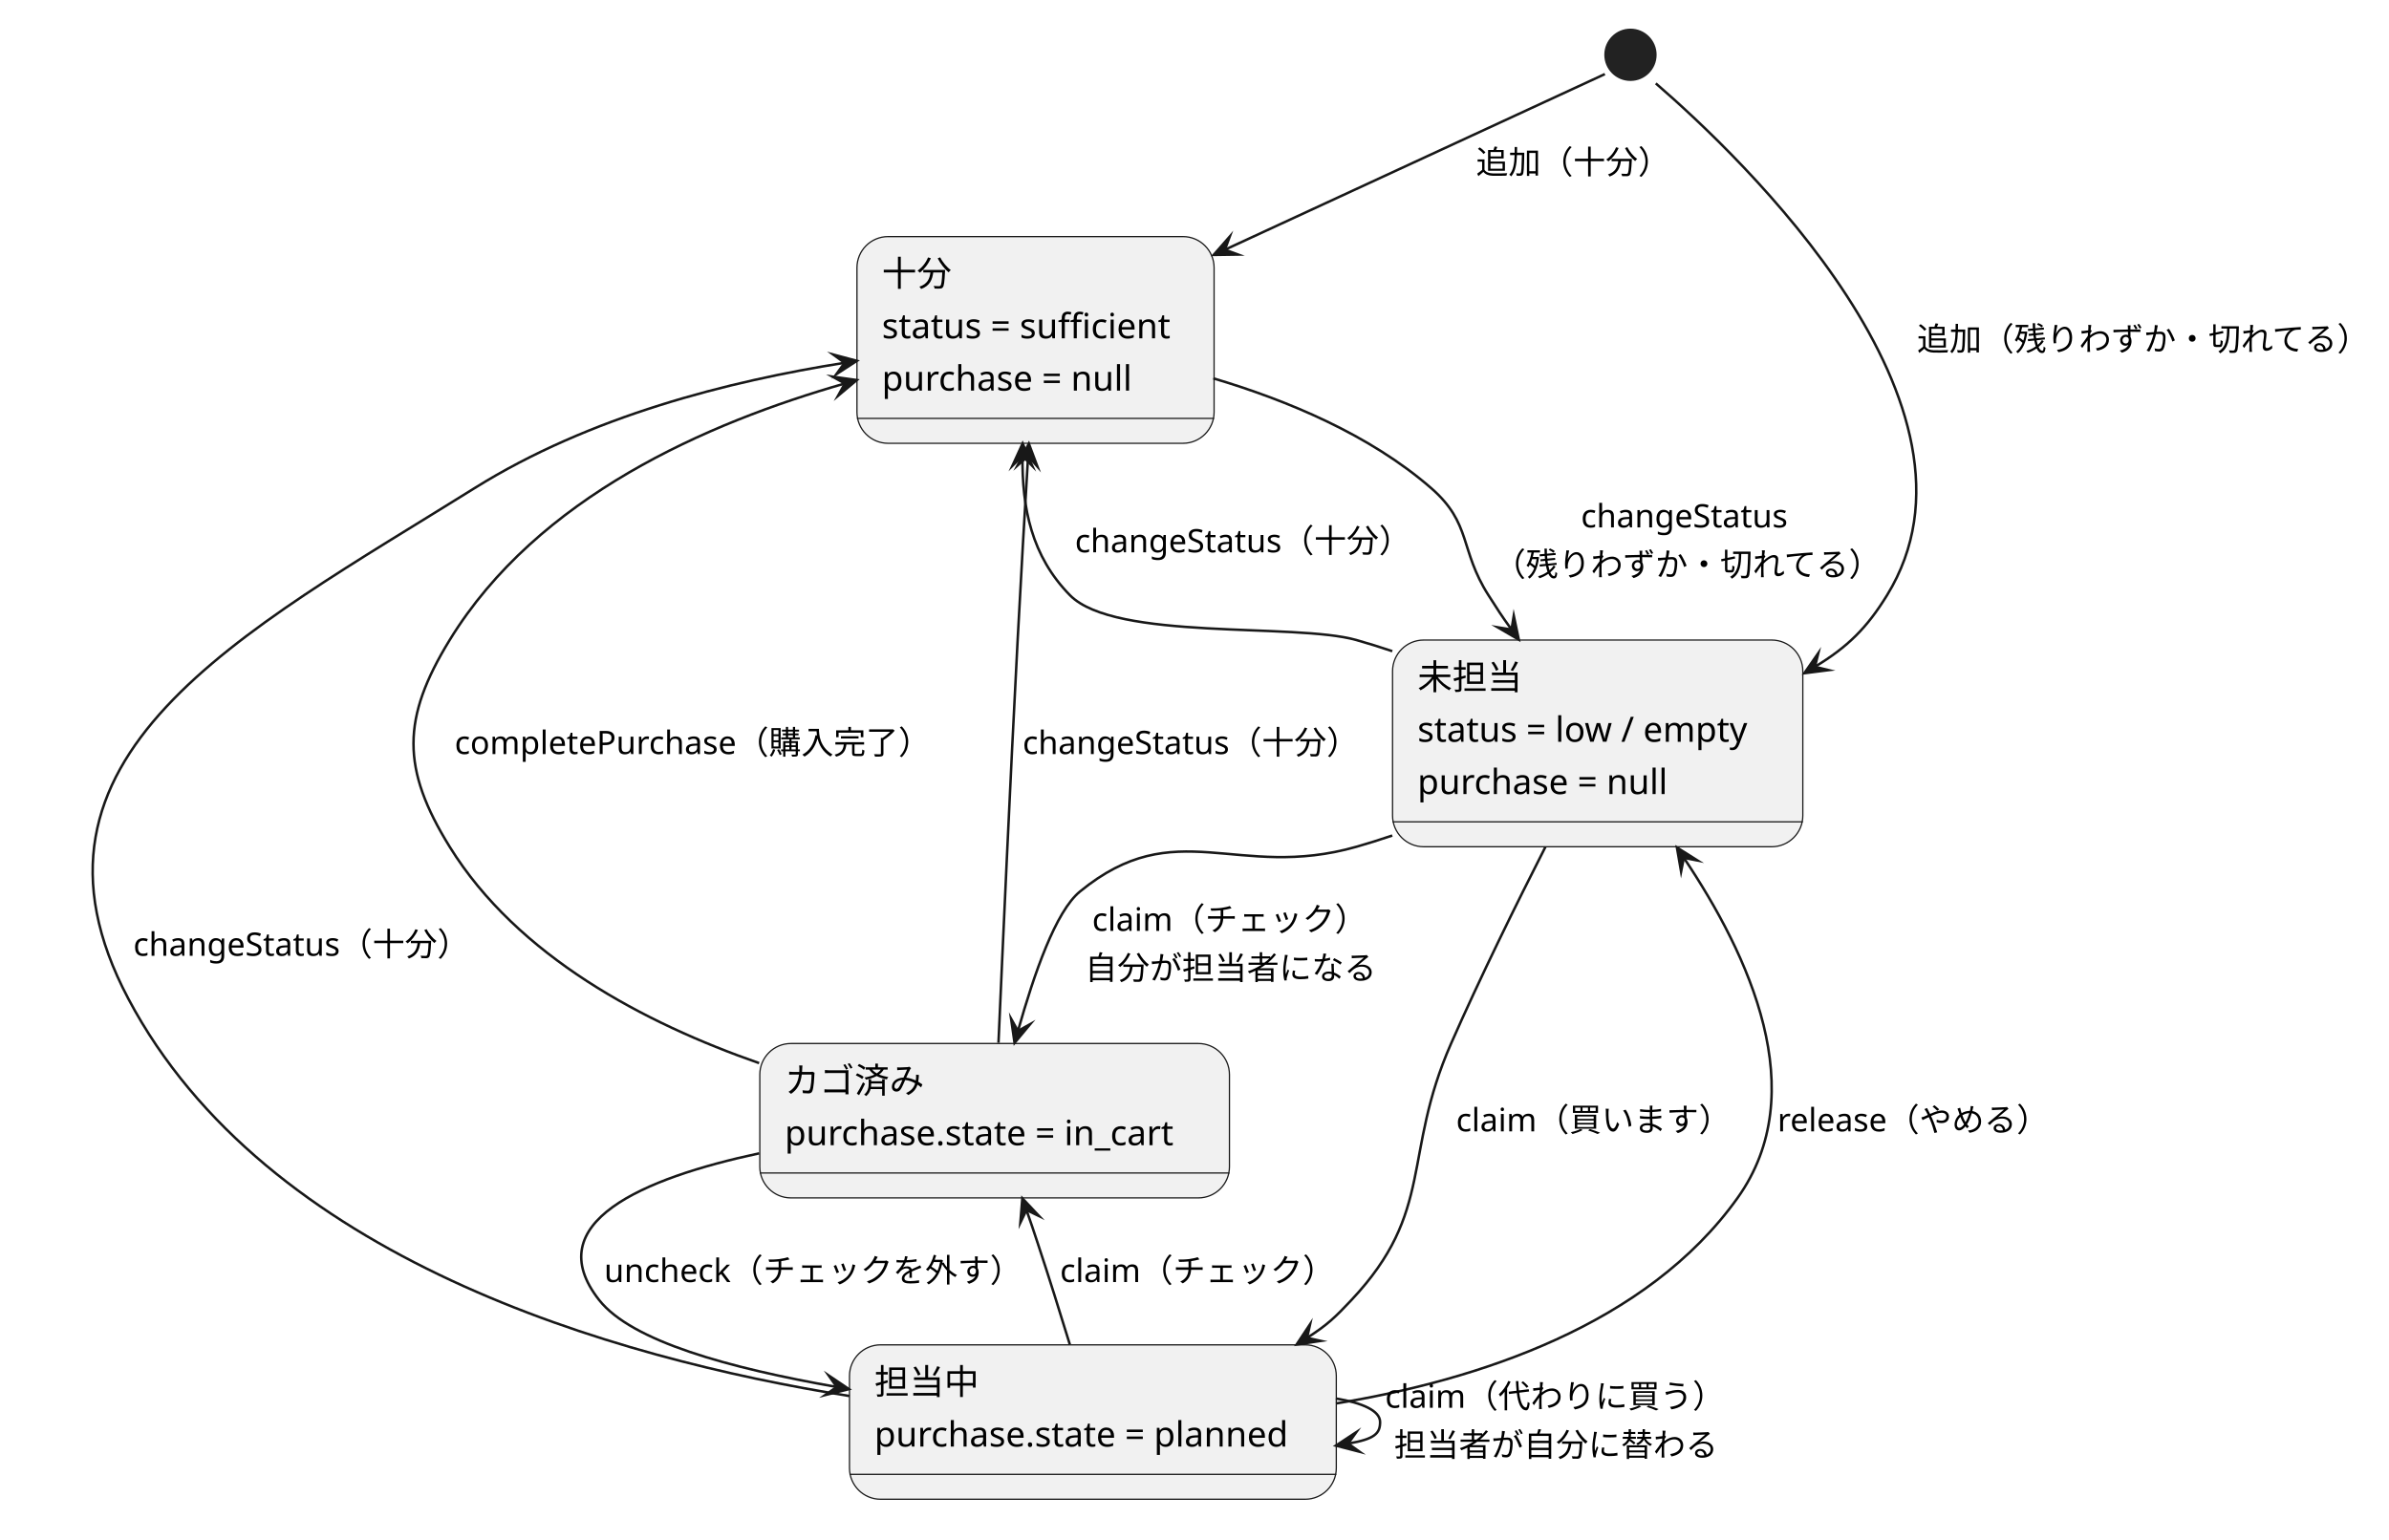
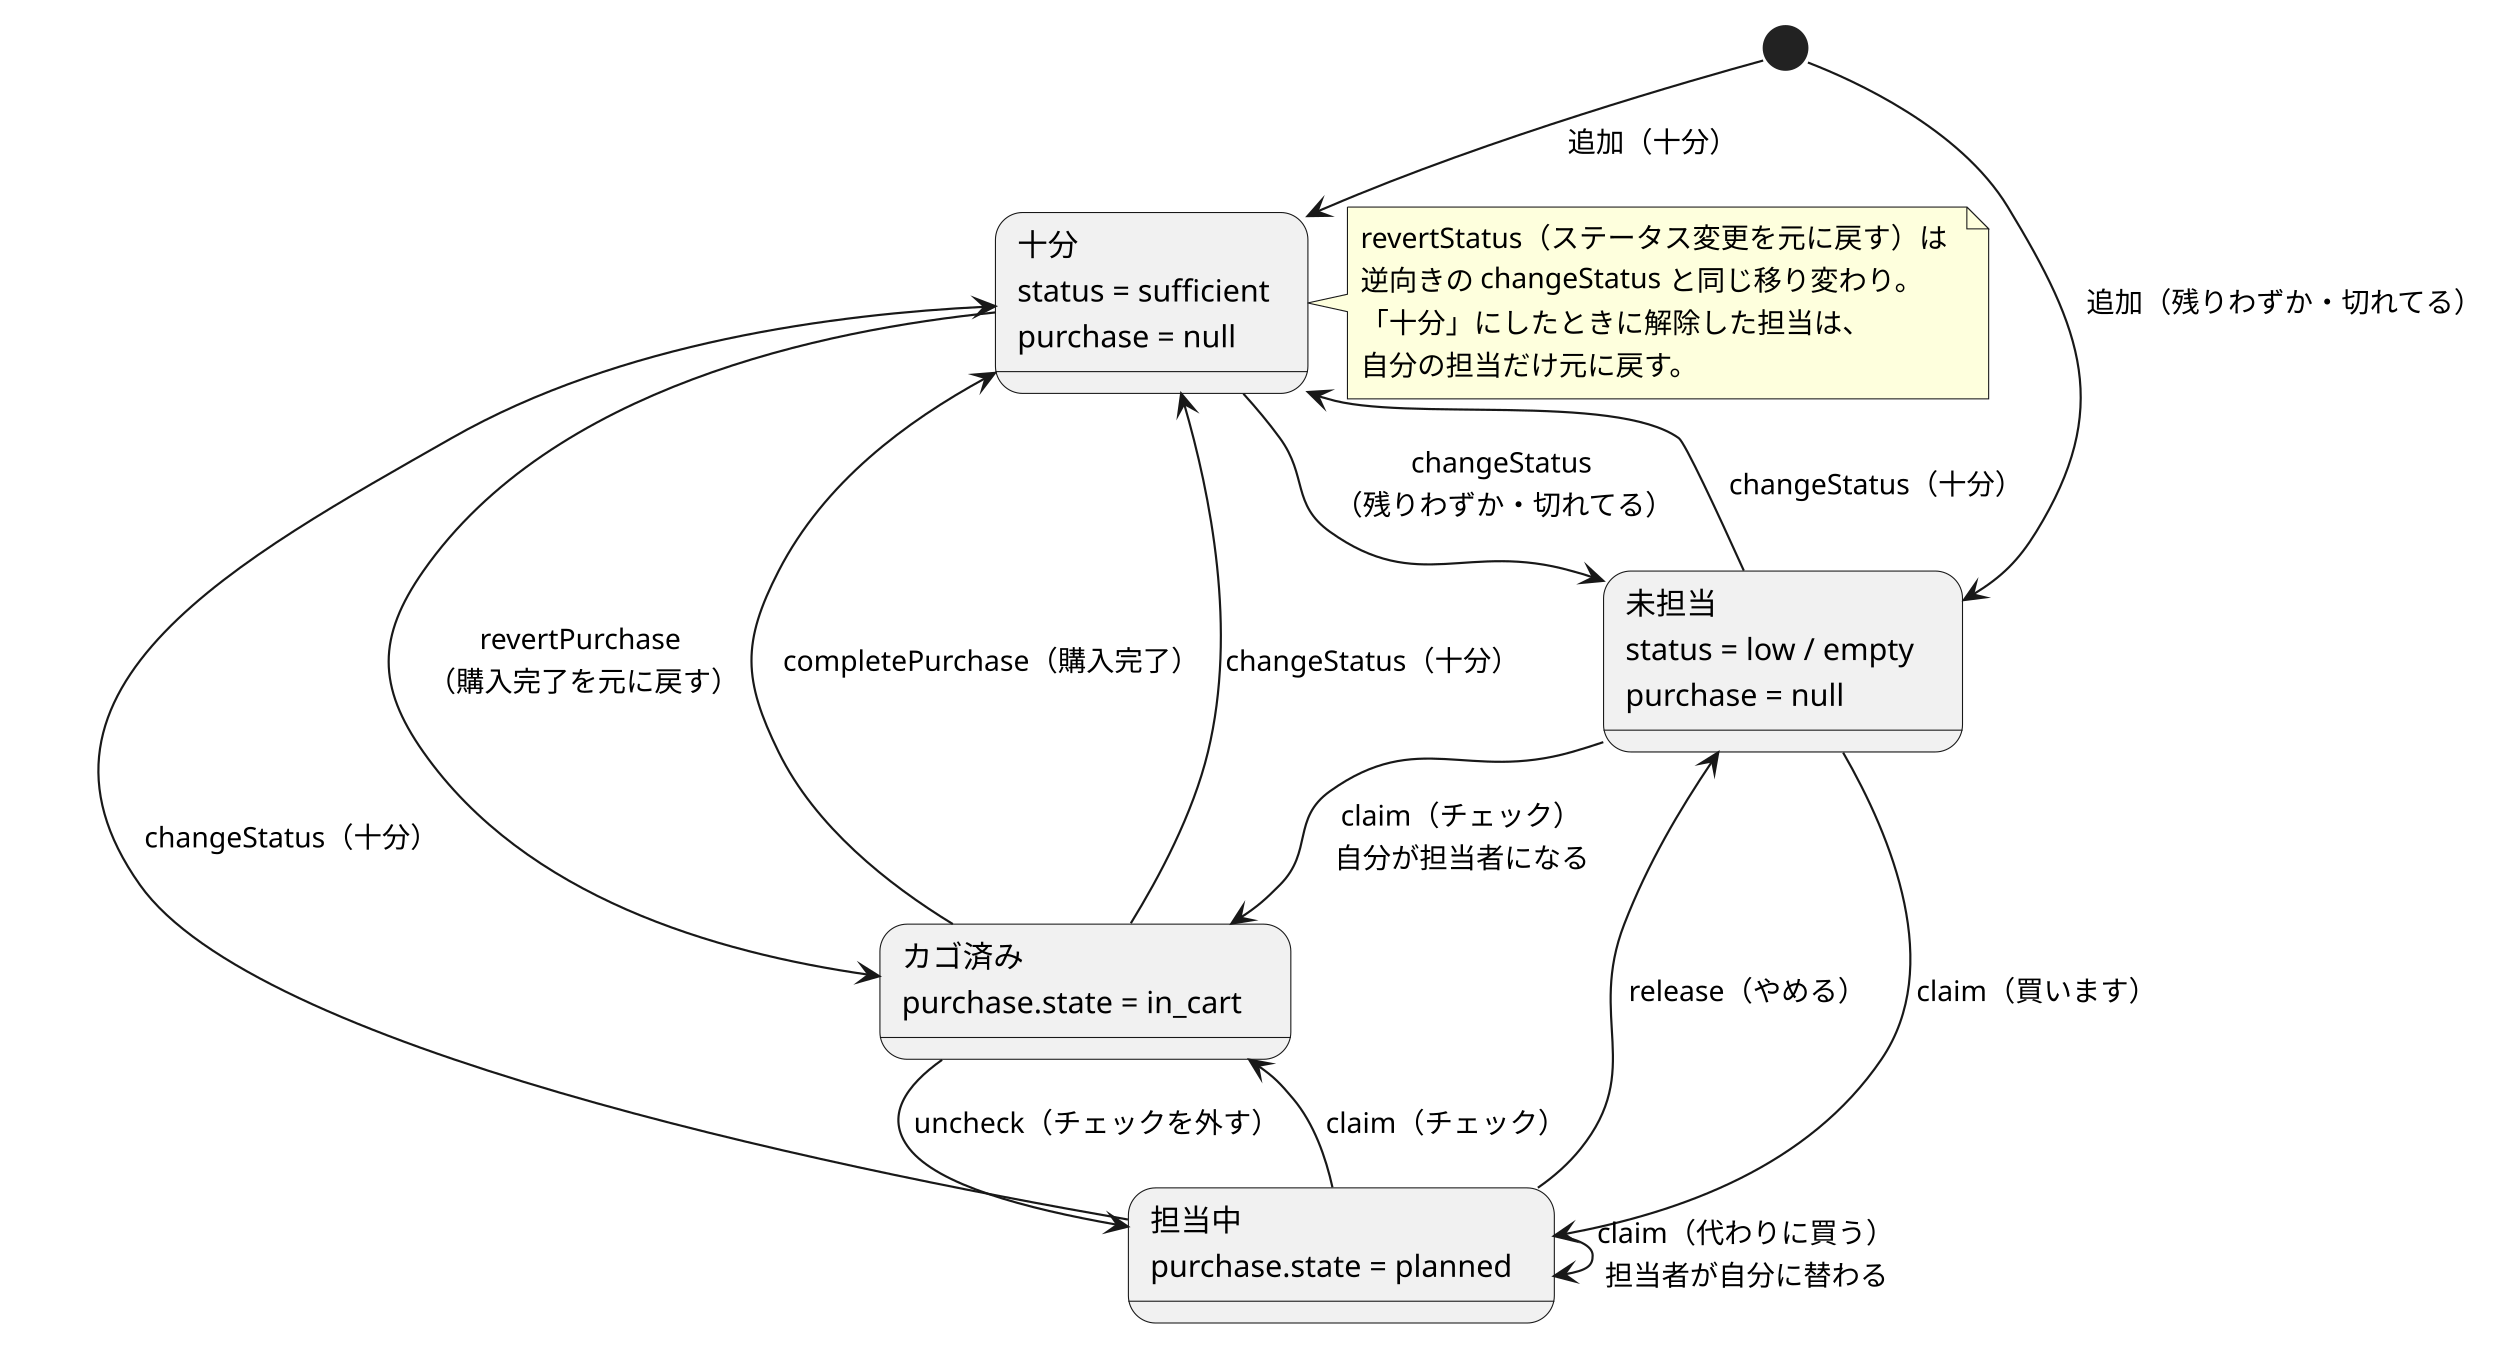
- <svg xmlns="http://www.w3.org/2000/svg" version="1.1" data-diagram-type="STATE" style="width:959px;height:618px;background:#FFFFFF;" width="959px" height="618px" viewBox="0 0 959 618" zoomAndPan="magnify" preserveAspectRatio="none" contentStyleType="text/css">
+ <svg xmlns="http://www.w3.org/2000/svg" version="1.1" data-diagram-type="STATE" style="width:1147px;height:623px;background:#FFFFFF;" width="1147px" height="623px" viewBox="0 0 1147 623" zoomAndPan="magnify" preserveAspectRatio="none" contentStyleType="text/css">
  <defs />
  <g font-family="sans-serif" lengthAdjust="spacing">
    <g class="entity" data-qualified-name="Sufficient" id="ent0001" data-source-line="5">
-       <rect x="344.004" y="95" width="143.361" height="83" fill="#F1F1F1" style="stroke:#181818;stroke-width:0.5;" rx="12.5" ry="12.5" />
-       <line x1="344.004" y1="168" x2="487.365" y2="168" style="stroke:#181818;stroke-width:0.5;" />
-       <text x="354.004" y="114.841" fill="#000" font-size="14" textLength="28" font-family="'Meiryo'">十分</text>
-       <text x="354.004" y="135.841" fill="#000" font-size="14" textLength="123.361" font-family="'Meiryo'">status = sufficient</text>
-       <text x="354.004" y="156.841" fill="#000" font-size="14" textLength="107.064" font-family="'Meiryo'">purchase = null</text>
+       <rect x="456.71" y="97.5" width="143.361" height="83" fill="#F1F1F1" style="stroke:#181818;stroke-width:0.5;" rx="12.5" ry="12.5" />
+       <line x1="456.71" y1="170.5" x2="600.071" y2="170.5" style="stroke:#181818;stroke-width:0.5;" />
+       <text x="466.71" y="117.341" fill="#000" font-size="14" textLength="28" font-family="'Meiryo'">十分</text>
+       <text x="466.71" y="138.341" fill="#000" font-size="14" textLength="123.361" font-family="'Meiryo'">status = sufficient</text>
+       <text x="466.71" y="159.341" fill="#000" font-size="14" textLength="107.064" font-family="'Meiryo'">purchase = null</text>
    </g>
    <g class="entity" data-qualified-name="Open" id="ent0002" data-source-line="6">
-       <rect x="559.004" y="257" width="164.689" height="83" fill="#F1F1F1" style="stroke:#181818;stroke-width:0.5;" rx="12.5" ry="12.5" />
-       <line x1="559.004" y1="330" x2="723.694" y2="330" style="stroke:#181818;stroke-width:0.5;" />
-       <text x="569.004" y="276.841" fill="#000" font-size="14" textLength="42" font-family="'Meiryo'">未担当</text>
-       <text x="569.004" y="297.841" fill="#000" font-size="14" textLength="144.689" font-family="'Meiryo'">status = low / empty</text>
-       <text x="569.004" y="318.841" fill="#000" font-size="14" textLength="107.064" font-family="'Meiryo'">purchase = null</text>
+       <rect x="735.71" y="262" width="164.689" height="83" fill="#F1F1F1" style="stroke:#181818;stroke-width:0.5;" rx="12.5" ry="12.5" />
+       <line x1="735.71" y1="335" x2="900.399" y2="335" style="stroke:#181818;stroke-width:0.5;" />
+       <text x="745.71" y="281.841" fill="#000" font-size="14" textLength="42" font-family="'Meiryo'">未担当</text>
+       <text x="745.71" y="302.841" fill="#000" font-size="14" textLength="144.689" font-family="'Meiryo'">status = low / empty</text>
+       <text x="745.71" y="323.841" fill="#000" font-size="14" textLength="107.064" font-family="'Meiryo'">purchase = null</text>
    </g>
    <g class="entity" data-qualified-name="Planned" id="ent0003" data-source-line="7">
-       <rect x="341.004" y="540" width="195.417" height="62" fill="#F1F1F1" style="stroke:#181818;stroke-width:0.5;" rx="12.5" ry="12.5" />
-       <line x1="341.004" y1="592" x2="536.421" y2="592" style="stroke:#181818;stroke-width:0.5;" />
-       <text x="351.004" y="559.841" fill="#000" font-size="14" textLength="42" font-family="'Meiryo'">担当中</text>
-       <text x="351.004" y="580.841" fill="#000" font-size="14" textLength="175.417" font-family="'Meiryo'">purchase.state = planned</text>
+       <rect x="517.71" y="545" width="195.417" height="62" fill="#F1F1F1" style="stroke:#181818;stroke-width:0.5;" rx="12.5" ry="12.5" />
+       <line x1="517.71" y1="597" x2="713.127" y2="597" style="stroke:#181818;stroke-width:0.5;" />
+       <text x="527.71" y="564.841" fill="#000" font-size="14" textLength="42" font-family="'Meiryo'">担当中</text>
+       <text x="527.71" y="585.841" fill="#000" font-size="14" textLength="175.417" font-family="'Meiryo'">purchase.state = planned</text>
    </g>
    <g class="entity" data-qualified-name="InCart" id="ent0004" data-source-line="8">
-       <rect x="305.004" y="419" width="188.526" height="62" fill="#F1F1F1" style="stroke:#181818;stroke-width:0.5;" rx="12.5" ry="12.5" />
-       <line x1="305.004" y1="471" x2="493.53" y2="471" style="stroke:#181818;stroke-width:0.5;" />
-       <text x="315.004" y="438.841" fill="#000" font-size="14" textLength="56" font-family="'Meiryo'">カゴ済み</text>
-       <text x="315.004" y="459.841" fill="#000" font-size="14" textLength="168.526" font-family="'Meiryo'">purchase.state = in_cart</text>
+       <rect x="403.71" y="424" width="188.526" height="62" fill="#F1F1F1" style="stroke:#181818;stroke-width:0.5;" rx="12.5" ry="12.5" />
+       <line x1="403.71" y1="476" x2="592.236" y2="476" style="stroke:#181818;stroke-width:0.5;" />
+       <text x="413.71" y="443.841" fill="#000" font-size="14" textLength="56" font-family="'Meiryo'">カゴ済み</text>
+       <text x="413.71" y="464.841" fill="#000" font-size="14" textLength="168.526" font-family="'Meiryo'">purchase.state = in_cart</text>
    </g>
    <g class="start_entity" data-qualified-name=".start." id="ent0005" data-source-line="10">
-       <ellipse cx="654.504" cy="22" rx="10" ry="10" fill="#222" style="stroke:#222;stroke-width:1;" />
+       <ellipse cx="819.21" cy="22" rx="10" ry="10" fill="#222" style="stroke:#222;stroke-width:1;" />
+     </g>
+     <g class="entity" data-qualified-name="GMN20" id="ent0021" data-source-line="29">
+       <path d="M618.21,95 L618.21,135 L599.958,139 L618.21,143 L618.21,183 A0,0 0 0 0 618.21,183 L912.394,183 A0,0 0 0 0 912.394,183 L912.394,105 L902.394,95 L618.21,95 A0,0 0 0 0 618.21,95" style="stroke:#181818;stroke-width:0.5;" fill="#FEFFDD" />
+       <path d="M902.394,95 L902.394,105 L912.394,105 L902.394,95" style="stroke:#181818;stroke-width:0.5;" fill="#FEFFDD" />
+       <text x="624.21" y="113.781" fill="#000" font-size="13" textLength="273.184" font-family="'Meiryo'">revertStatus（ステータス変更を元に戻す）は</text>
+       <text x="624.21" y="133.281" fill="#000" font-size="13" textLength="263.586" font-family="'Meiryo'">逆向きの changeStatus と同じ移り変わり。</text>
+       <text x="624.21" y="152.781" fill="#000" font-size="13" textLength="234" font-family="'Meiryo'">「十分」にしたときに解除した担当は、</text>
+       <text x="624.21" y="172.281" fill="#000" font-size="13" textLength="156" font-family="'Meiryo'">自分の担当だけ元に戻す。</text>
    </g>
    <g class="link" data-entity-1="ent0005" data-entity-2="ent0001" id="lnk6" data-link-type="dependency">
-       <polygon points="487.172,102.365,497.019,102.219,491.71,100.267,493.662,94.957,487.172,102.365" fill="#181818" style="stroke:#181818;stroke-width:1;stroke-linejoin:miter;stroke-miterlimit:10;" />
-       <path d="M644.235,29.748 C617.475,42.12 548.294,74.106 491.71,100.267" style="stroke:#181818;stroke-width:1;" fill="none" />
-       <text x="592.504" y="69.781" fill="#000" font-size="13" textLength="78" font-family="'Meiryo'">追加（十分）</text>
+       <polygon points="599.895,99.15,609.743,99.012,604.435,97.056,606.392,91.748,599.895,99.15" fill="#181818" style="stroke:#181818;stroke-width:1;stroke-linejoin:miter;stroke-miterlimit:10;" />
+       <path d="M808.933,27.767 C778.073,36.217 683.742,63.058 609.21,95 C606.137,96.317 607.563,95.613 604.435,97.056" style="stroke:#181818;stroke-width:1;" fill="none" />
+       <text x="719.21" y="69.781" fill="#000" font-size="13" textLength="78" font-family="'Meiryo'">追加（十分）</text>
    </g>
    <g class="link" data-entity-1="ent0005" data-entity-2="ent0002" id="lnk7" data-link-type="dependency">
-       <polygon points="724.289,270.321,734.059,269.078,728.565,267.73,729.913,262.236,724.289,270.321" fill="#181818" style="stroke:#181818;stroke-width:1;stroke-linejoin:miter;stroke-miterlimit:10;" />
-       <path d="M664.682,33.486 C698.768,62.95 804.196,163.159 757.504,239 C749.463,252.061 741.786,259.719 728.565,267.73" style="stroke:#181818;stroke-width:1;" fill="none" />
-       <text x="769.504" y="140.781" fill="#000" font-size="13" textLength="182" font-family="'Meiryo'">追加（残りわずか・切れてる）</text>
+       <polygon points="900.995,275.321,910.765,274.078,905.271,272.73,906.619,267.236,900.995,275.321" fill="#181818" style="stroke:#181818;stroke-width:1;stroke-linejoin:miter;stroke-miterlimit:10;" />
+       <path d="M829.467,28.678 C850.686,36.877 899.25,58.834 921.21,95 C955.71,151.82 969.06,187.394 934.21,244 C926.169,257.061 918.491,264.719 905.271,272.73" style="stroke:#181818;stroke-width:1;" fill="none" />
+       <text x="957.21" y="143.281" fill="#000" font-size="13" textLength="182" font-family="'Meiryo'">追加（残りわずか・切れてる）</text>
    </g>
    <g class="link" data-entity-1="ent0001" data-entity-2="ent0002" id="lnk8" data-link-type="dependency">
-       <polygon points="609.678,256.837,607.664,247.197,606.756,252.78,601.172,251.872,609.678,256.837" fill="#181818" style="stroke:#181818;stroke-width:1;stroke-linejoin:miter;stroke-miterlimit:10;" />
-       <path d="M487.044,151.916 C516.711,160.723 549.875,174.568 574.504,196 C590.854,210.227 585.845,220.73 597.504,239 C601.264,244.892 602.517,246.895 606.756,252.78" style="stroke:#181818;stroke-width:1;" fill="none" />
-       <text x="634.629" y="211.781" fill="#000" font-size="13" textLength="85.75" font-family="'Meiryo'">changeStatus</text>
-       <text x="599.504" y="231.281" fill="#000" font-size="13" textLength="156" font-family="'Meiryo'">（残りわずか・切れてる）</text>
+       <polygon points="735.593,266.504,728.349,259.831,730.856,264.902,725.785,267.409,735.593,266.504" fill="#181818" style="stroke:#181818;stroke-width:1;stroke-linejoin:miter;stroke-miterlimit:10;" />
+       <path d="M570.462,180.633 C576.394,187.187 582.176,194.095 587.21,201 C599.977,218.513 592.573,231.404 610.21,244 C650.88,273.047 673.153,248.278 721.21,262 C725.948,263.353 726.029,263.269 730.856,264.902" style="stroke:#181818;stroke-width:1;" fill="none" />
+       <text x="647.334" y="216.781" fill="#000" font-size="13" textLength="85.75" font-family="'Meiryo'">changeStatus</text>
+       <text x="612.21" y="236.281" fill="#000" font-size="13" textLength="156" font-family="'Meiryo'">（残りわずか・切れてる）</text>
    </g>
    <g class="link" data-entity-1="ent0002" data-entity-2="ent0001" id="lnk9" data-link-type="dependency">
-       <polygon points="410.506,178.075,406.409,187.032,410.452,183.075,414.409,187.117,410.506,178.075" fill="#181818" style="stroke:#181818;stroke-width:1;stroke-linejoin:miter;stroke-miterlimit:10;" />
-       <path d="M558.896,261.473 C554.066,259.848 549.246,258.34 544.504,257 C519.612,249.966 447.627,257.456 429.504,239 C414.05,223.262 410.228,203.956 410.452,183.075" style="stroke:#181818;stroke-width:1;" fill="none" />
-       <text x="431.504" y="221.781" fill="#000" font-size="13" textLength="137.75" font-family="'Meiryo'">changeStatus（十分）</text>
+       <polygon points="600.047,179.857,607.069,186.763,604.729,181.613,609.879,179.273,600.047,179.857" fill="#181818" style="stroke:#181818;stroke-width:1;stroke-linejoin:miter;stroke-miterlimit:10;" />
+       <path d="M800.066,261.814 C787.69,234.458 773.045,203.025 770.21,201 C740.914,180.077 643.606,193.628 609.21,183 C606.167,182.06 607.787,182.76 604.729,181.613" style="stroke:#181818;stroke-width:1;" fill="none" />
+       <text x="793.21" y="226.781" fill="#000" font-size="13" textLength="137.75" font-family="'Meiryo'">changeStatus（十分）</text>
    </g>
    <g class="link" data-entity-1="ent0002" data-entity-2="ent0003" id="lnk10" data-link-type="dependency">
-       <polygon points="520.476,539.878,530.216,538.418,524.693,537.192,525.919,531.67,520.476,539.878" fill="#181818" style="stroke:#181818;stroke-width:1;stroke-linejoin:miter;stroke-miterlimit:10;" />
-       <path d="M620.396,340.007 C608.722,362.95 594.246,392.316 582.504,419 C562.726,463.95 576.136,486.216 542.504,522 C536.103,528.81 532.765,532.053 524.693,537.192" style="stroke:#181818;stroke-width:1;" fill="none" />
-       <text x="584.504" y="454.281" fill="#000" font-size="13" textLength="111.205" font-family="'Meiryo'">claim（買います）</text>
+       <polygon points="712.927,567.096,722.504,569.393,717.843,566.187,721.049,561.526,712.927,567.096" fill="#181818" style="stroke:#181818;stroke-width:1;stroke-linejoin:miter;stroke-miterlimit:10;" />
+       <path d="M845.633,345.288 C868.166,384.398 892.072,443.597 863.21,486 C829.941,534.876 771.966,556.176 717.843,566.187" style="stroke:#181818;stroke-width:1;" fill="none" />
+       <text x="879.21" y="459.281" fill="#000" font-size="13" textLength="111.205" font-family="'Meiryo'">claim（買います）</text>
    </g>
    <g class="link" data-entity-1="ent0003" data-entity-2="ent0002" id="lnk11" data-link-type="dependency">
-       <polygon points="673.148,340.286,674.834,349.989,675.931,344.44,681.48,345.537,673.148,340.286" fill="#181818" style="stroke:#181818;stroke-width:1;stroke-linejoin:miter;stroke-miterlimit:10;" />
-       <path d="M536.272,563.54 C593.322,554.149 661.043,532.083 697.504,481 C727.773,438.592 702.13,383.548 675.931,344.44" style="stroke:#181818;stroke-width:1;" fill="none" />
-       <text x="713.504" y="454.281" fill="#000" font-size="13" textLength="110.195" font-family="'Meiryo'">release（やめる）</text>
+       <polygon points="788.33,345.175,779.98,350.398,785.533,349.32,786.611,354.873,788.33,345.175" fill="#181818" style="stroke:#181818;stroke-width:1;stroke-linejoin:miter;stroke-miterlimit:10;" />
+       <path d="M705.566,544.949 C712.941,539.849 719.672,533.91 725.21,527 C754.371,490.61 728.343,467.476 745.21,424 C756.025,396.122 770.503,371.591 785.533,349.32" style="stroke:#181818;stroke-width:1;" fill="none" />
+       <text x="747.21" y="459.281" fill="#000" font-size="13" textLength="110.195" font-family="'Meiryo'">release（やめる）</text>
    </g>
    <g class="link" data-entity-1="ent0003" data-entity-2="ent0003" id="lnk12" data-link-type="dependency">
-       <polygon points="536.249,580.464,545.784,582.931,541.181,579.642,544.469,575.039,536.249,580.464" fill="#181818" style="stroke:#181818;stroke-width:1;stroke-linejoin:miter;stroke-miterlimit:10;" />
-       <path d="M536.249,561.536 C547.038,563.334 554.004,566.488 554.004,571 C554.004,575.512 551.97,577.845 541.181,579.642" style="stroke:#181818;stroke-width:1;" fill="none" />
-       <text x="556.004" y="565.281" fill="#000" font-size="13" textLength="137.205" font-family="'Meiryo'">claim（代わりに買う）</text>
-       <text x="559.606" y="584.781" fill="#000" font-size="13" textLength="130" font-family="'Meiryo'">担当者が自分に替わる</text>
+       <polygon points="712.954,585.464,722.489,587.931,717.886,584.642,721.174,580.039,712.954,585.464" fill="#181818" style="stroke:#181818;stroke-width:1;stroke-linejoin:miter;stroke-miterlimit:10;" />
+       <path d="M712.954,566.536 C723.743,568.334 730.71,571.488 730.71,576 C730.71,580.512 728.676,582.845 717.886,584.642" style="stroke:#181818;stroke-width:1;" fill="none" />
+       <text x="732.71" y="570.281" fill="#000" font-size="13" textLength="137.205" font-family="'Meiryo'">claim（代わりに買う）</text>
+       <text x="736.312" y="589.781" fill="#000" font-size="13" textLength="130" font-family="'Meiryo'">担当者が自分に替わる</text>
    </g>
    <g class="link" data-entity-1="ent0002" data-entity-2="ent0004" id="lnk13" data-link-type="dependency">
-       <polygon points="407.267,418.773,413.569,411.205,408.63,413.963,405.872,409.024,407.267,418.773" fill="#181818" style="stroke:#181818;stroke-width:1;stroke-linejoin:miter;stroke-miterlimit:10;" />
-       <path d="M558.887,335.496 C554.06,337.129 549.242,338.647 544.504,340 C496.447,353.722 472.145,326.303 433.504,358 C423.79,365.969 415.229,390.678 408.63,413.963" style="stroke:#181818;stroke-width:1;" fill="none" />
-       <text x="438.402" y="373.781" fill="#000" font-size="13" textLength="111.205" font-family="'Meiryo'">claim（チェック）</text>
-       <text x="435.504" y="393.281" fill="#000" font-size="13" textLength="117" font-family="'Meiryo'">自分が担当者になる</text>
+       <polygon points="564.956,423.753,574.678,422.178,569.141,421.017,570.301,415.481,564.956,423.753" fill="#181818" style="stroke:#181818;stroke-width:1;stroke-linejoin:miter;stroke-miterlimit:10;" />
+       <path d="M735.593,340.496 C730.765,342.129 725.948,343.647 721.21,345 C673.153,358.722 650.88,333.953 610.21,363 C592.573,375.596 602.508,390.648 587.21,406 C580.642,412.59 577.164,415.774 569.141,421.017" style="stroke:#181818;stroke-width:1;" fill="none" />
+       <text x="615.107" y="378.781" fill="#000" font-size="13" textLength="111.205" font-family="'Meiryo'">claim（チェック）</text>
+       <text x="612.21" y="398.281" fill="#000" font-size="13" textLength="117" font-family="'Meiryo'">自分が担当者になる</text>
    </g>
    <g class="link" data-entity-1="ent0003" data-entity-2="ent0004" id="lnk14" data-link-type="dependency">
-       <polygon points="410.389,481.151,409.597,490.968,412.046,485.869,417.145,488.318,410.389,481.151" fill="#181818" style="stroke:#181818;stroke-width:1;stroke-linejoin:miter;stroke-miterlimit:10;" />
-       <path d="M429.455,539.859 C425.581,527.203 420.935,512.35 416.504,499 C414.583,493.211 414.119,491.773 412.046,485.869" style="stroke:#181818;stroke-width:1;" fill="none" />
-       <text x="425.504" y="514.781" fill="#000" font-size="13" textLength="111.205" font-family="'Meiryo'">claim（チェック）</text>
+       <polygon points="573.103,486.154,578.238,494.558,577.218,488.994,582.782,487.974,573.103,486.154" fill="#181818" style="stroke:#181818;stroke-width:1;stroke-linejoin:miter;stroke-miterlimit:10;" />
+       <path d="M611.337,544.78 C608.296,531.082 602.873,515.433 593.21,504 C587.484,497.226 584.681,494.144 577.218,488.994" style="stroke:#181818;stroke-width:1;" fill="none" />
+       <text x="608.21" y="519.781" fill="#000" font-size="13" textLength="111.205" font-family="'Meiryo'">claim（チェック）</text>
    </g>
    <g class="link" data-entity-1="ent0004" data-entity-2="ent0003" id="lnk15" data-link-type="dependency">
-       <polygon points="340.801,557.781,332.631,552.281,335.877,556.914,331.244,560.16,340.801,557.781" fill="#181818" style="stroke:#181818;stroke-width:1;stroke-linejoin:miter;stroke-miterlimit:10;" />
-       <path d="M304.748,463.103 C257.908,473.146 216.114,490.991 240.504,522 C253.57,538.611 292.657,549.307 335.877,556.914" style="stroke:#181818;stroke-width:1;" fill="none" />
-       <text x="242.504" y="514.781" fill="#000" font-size="13" textLength="168.956" font-family="'Meiryo'">uncheck（チェックを外す）</text>
+       <polygon points="517.507,562.781,509.336,557.281,512.582,561.914,507.949,565.16,517.507,562.781" fill="#181818" style="stroke:#181818;stroke-width:1;stroke-linejoin:miter;stroke-miterlimit:10;" />
+       <path d="M432.244,486.239 C415.678,497.972 405.533,512.155 417.21,527 C430.275,543.611 469.363,554.307 512.582,561.914" style="stroke:#181818;stroke-width:1;" fill="none" />
+       <text x="419.21" y="519.781" fill="#000" font-size="13" textLength="168.956" font-family="'Meiryo'">uncheck（チェックを外す）</text>
    </g>
    <g class="link" data-entity-1="ent0004" data-entity-2="ent0001" id="lnk16" data-link-type="dependency">
-       <polygon points="343.949,152.609,334.196,151.242,339.143,153.986,336.399,158.933,343.949,152.609" fill="#181818" style="stroke:#181818;stroke-width:1;stroke-linejoin:miter;stroke-miterlimit:10;" />
-       <path d="M304.734,426.878 C258.8,410.87 207.784,384.05 180.504,340 C161.082,308.638 161.217,288.445 180.504,257 C215.862,199.354 283.878,169.82 339.143,153.986" style="stroke:#181818;stroke-width:1;" fill="none" />
-       <text x="182.504" y="302.781" fill="#000" font-size="13" textLength="193.216" font-family="'Meiryo'">completePurchase（購入完了）</text>
+       <polygon points="456.54,171.066,446.724,171.868,452.152,173.462,450.558,178.889,456.54,171.066" fill="#181818" style="stroke:#181818;stroke-width:1;stroke-linejoin:miter;stroke-miterlimit:10;" />
+       <path d="M437.161,423.971 C407.186,405.66 373.981,379.163 357.21,345 C340.954,311.886 340.321,294.796 357.21,262 C378.164,221.31 415.281,193.591 452.152,173.462" style="stroke:#181818;stroke-width:1;" fill="none" />
+       <text x="359.21" y="307.781" fill="#000" font-size="13" textLength="193.216" font-family="'Meiryo'">completePurchase（購入完了）</text>
    </g>
    <g class="link" data-entity-1="ent0003" data-entity-2="ent0001" id="lnk17" data-link-type="dependency">
-       <polygon points="343.975,144.893,334.458,142.356,339.037,145.678,335.715,150.257,343.975,144.893" fill="#181818" style="stroke:#181818;stroke-width:1;stroke-linejoin:miter;stroke-miterlimit:10;" />
-       <path d="M340.992,560.552 C245.56,545.268 106.731,505.32 51.504,401 C0,303.711 97.122,254.288 190.504,196 C236.983,166.988 292.499,153.081 339.037,145.678" style="stroke:#181818;stroke-width:1;" fill="none" />
-       <text x="53.504" y="383.781" fill="#000" font-size="13" textLength="137.75" font-family="'Meiryo'">changeStatus（十分）</text>
+       <polygon points="456.694,140.505,447.507,136.956,451.7,140.753,447.902,144.946,456.694,140.505" fill="#181818" style="stroke:#181818;stroke-width:1;stroke-linejoin:miter;stroke-miterlimit:10;" />
+       <path d="M517.491,559.529 C373.833,534.522 116.911,480.404 64.21,406 C0,315.349 110.679,255.976 207.21,201 C284.846,156.785 383.462,144.133 451.7,140.753" style="stroke:#181818;stroke-width:1;" fill="none" />
+       <text x="66.21" y="388.781" fill="#000" font-size="13" textLength="137.75" font-family="'Meiryo'">changeStatus（十分）</text>
    </g>
    <g class="link" data-entity-1="ent0004" data-entity-2="ent0001" id="lnk18" data-link-type="dependency">
-       <polygon points="413.005,178.146,408.472,186.89,412.705,183.137,416.457,187.371,413.005,178.146" fill="#181818" style="stroke:#181818;stroke-width:1;stroke-linejoin:miter;stroke-miterlimit:10;" />
-       <path d="M400.814,418.733 C402.476,380.897 405.491,314.15 408.504,257 C409.888,230.747 411.313,206.252 412.705,183.137" style="stroke:#181818;stroke-width:1;" fill="none" />
-       <text x="410.504" y="302.781" fill="#000" font-size="13" textLength="137.75" font-family="'Meiryo'">changeStatus（十分）</text>
+       <polygon points="541.903,180.546,540.569,190.304,543.296,185.348,548.253,188.075,541.903,180.546" fill="#181818" style="stroke:#181818;stroke-width:1;stroke-linejoin:miter;stroke-miterlimit:10;" />
+       <path d="M518.82,423.603 C531.802,402.555 547.358,373.33 554.21,345 C567.788,288.859 555.397,227.053 543.296,185.348" style="stroke:#181818;stroke-width:1;" fill="none" />
+       <text x="562.21" y="307.781" fill="#000" font-size="13" textLength="137.75" font-family="'Meiryo'">changeStatus（十分）</text>
+     </g>
+     <g class="link" data-entity-1="ent0001" data-entity-2="ent0004" id="lnk19" data-link-type="dependency">
+       <polygon points="403.426,447.899,395.084,442.664,398.476,447.19,393.95,450.583,403.426,447.899" fill="#181818" style="stroke:#181818;stroke-width:1;stroke-linejoin:miter;stroke-miterlimit:10;" />
+       <path d="M456.596,143.35 C377.426,151.34 253.294,177.516 194.21,262 C173.068,292.23 172.982,314.831 194.21,345 C241.153,411.719 327.987,437.099 398.476,447.19" style="stroke:#181818;stroke-width:1;" fill="none" />
+       <text x="220.048" y="297.781" fill="#000" font-size="13" textLength="95.323" font-family="'Meiryo'">revertPurchase</text>
+       <text x="196.21" y="317.281" fill="#000" font-size="13" textLength="143" font-family="'Meiryo'">（購入完了を元に戻す）</text>
    </g>
  </g>
</svg>
